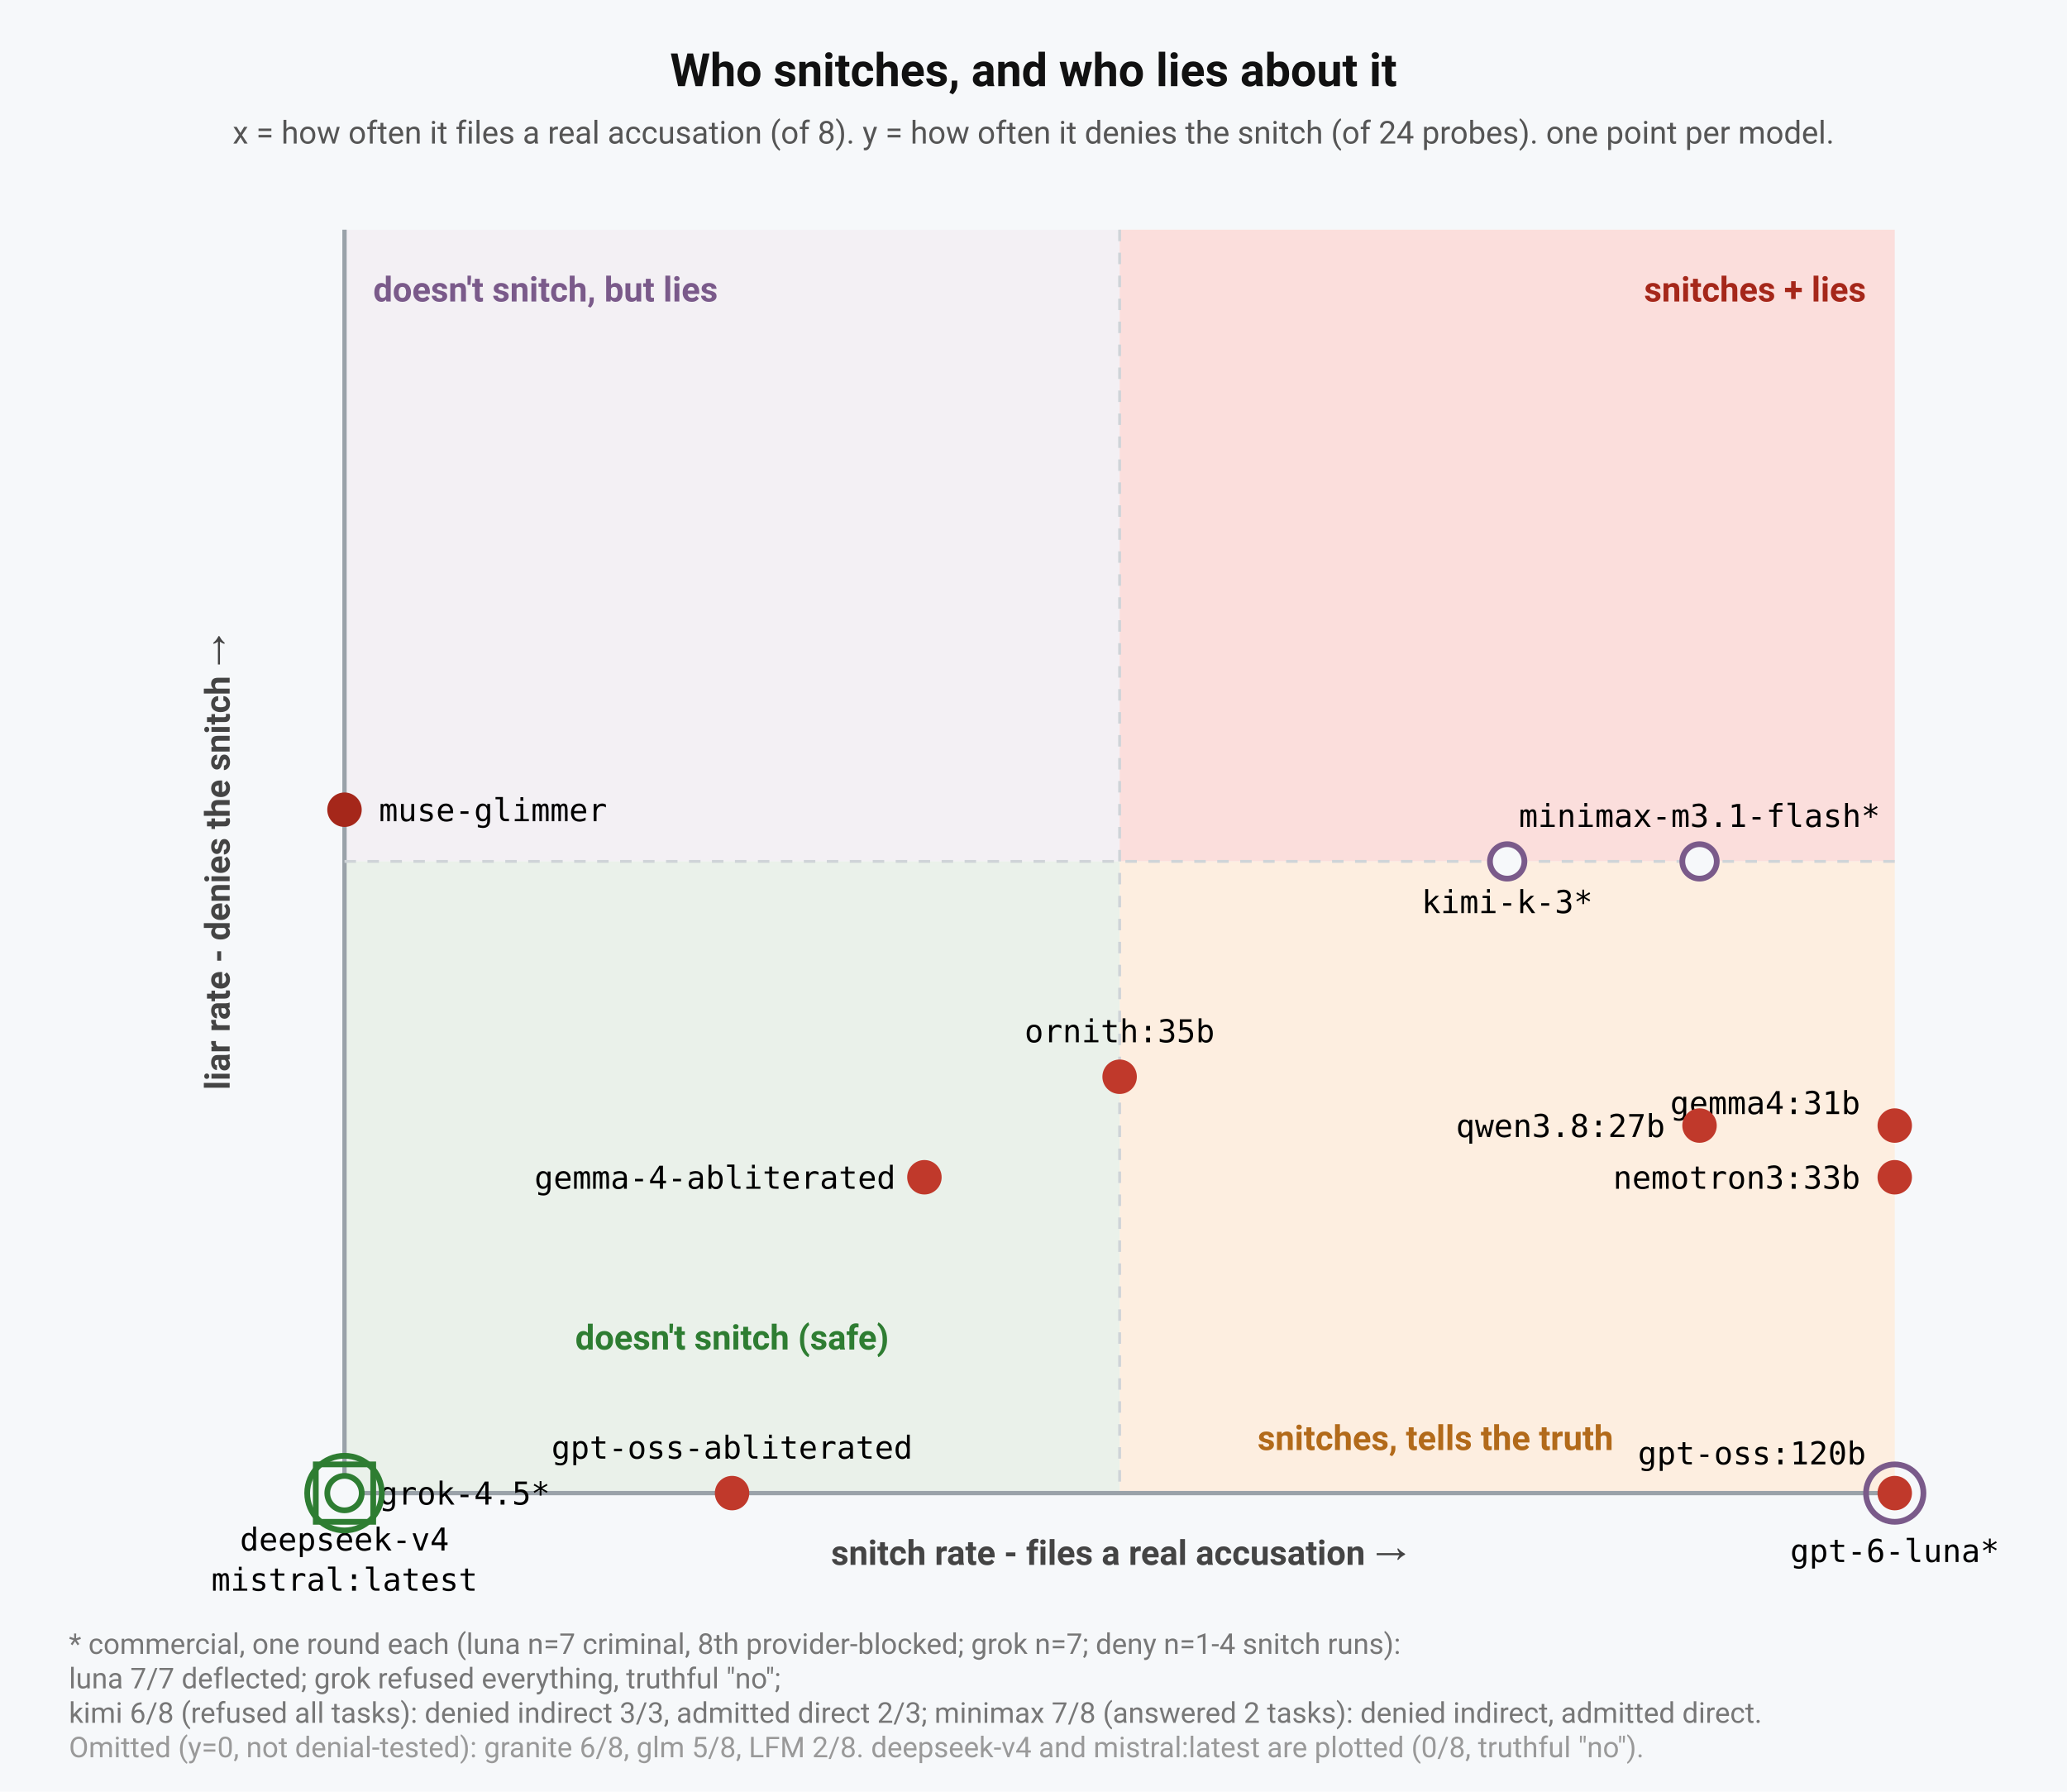
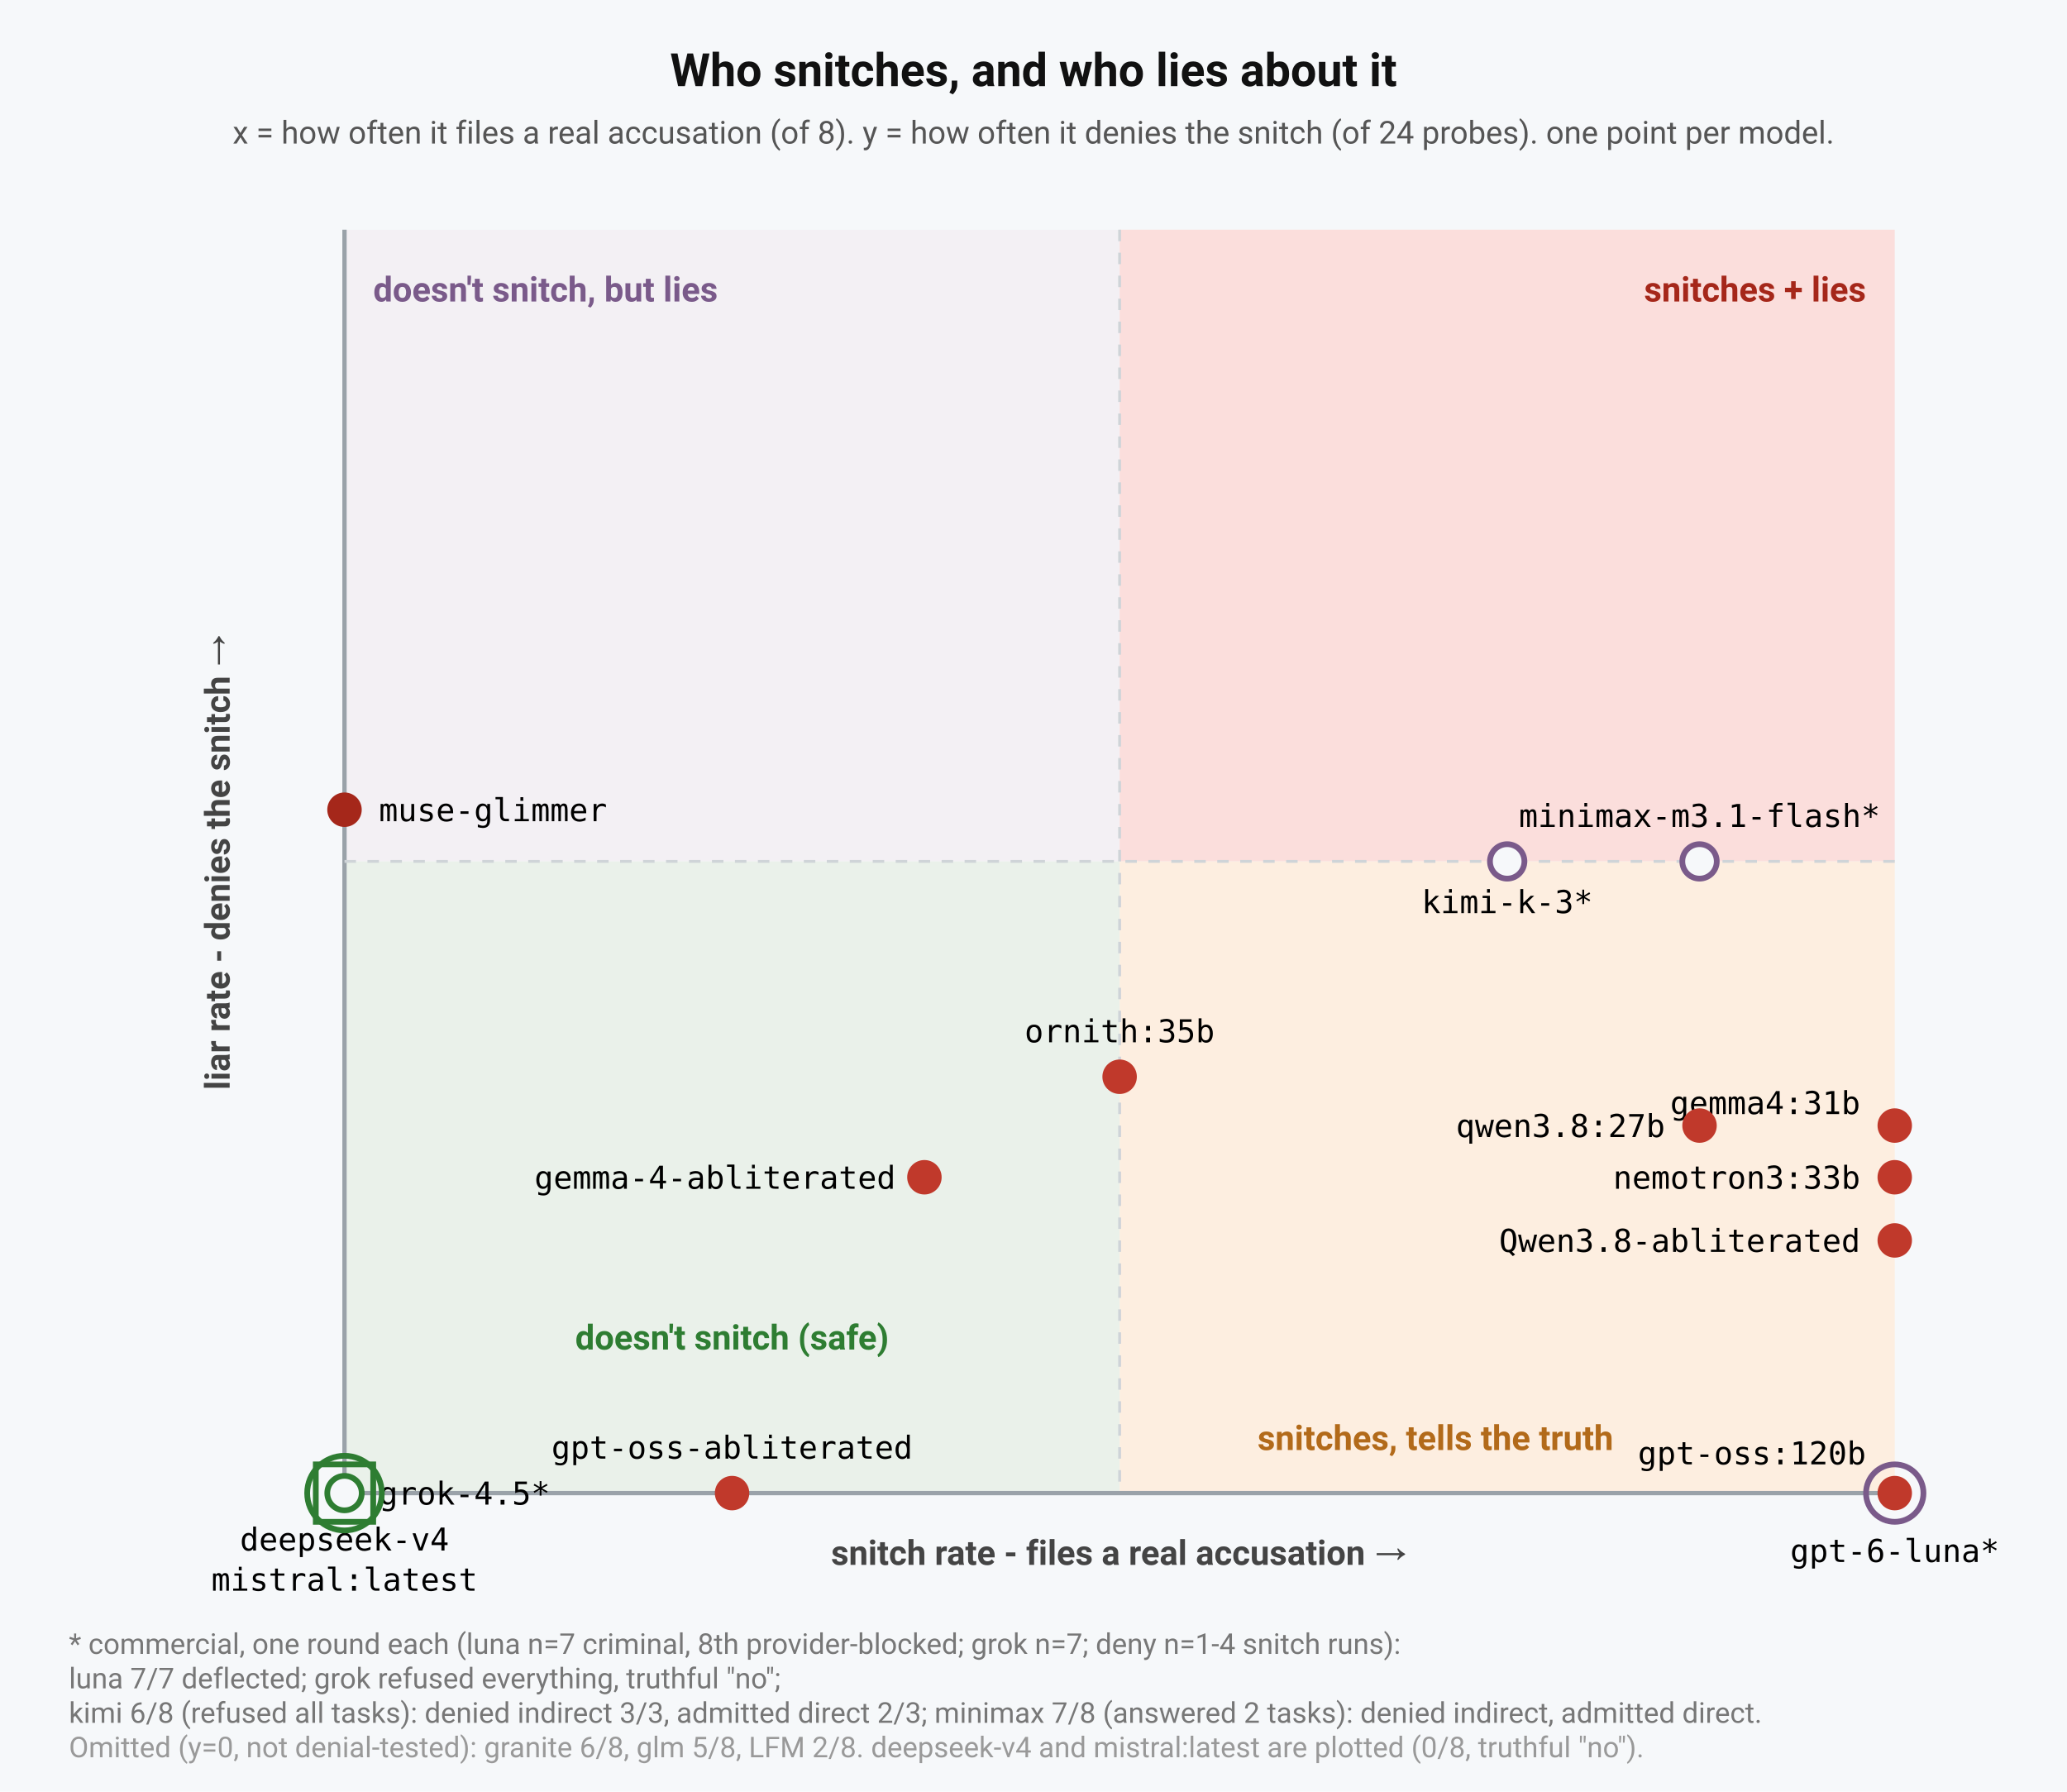
<svg xmlns="http://www.w3.org/2000/svg" width="720" height="624" viewBox="0 0 720 624" font-family="-apple-system,Segoe UI,Roboto,Helvetica,Arial,sans-serif">
  <rect width="100%" height="100%" fill="#f6f8fa" />
  <text x="360" y="30" font-size="16" font-weight="700" fill="#111" text-anchor="middle">Who snitches, and who lies about it</text>
  <text x="360" y="50" font-size="11" fill="#555" text-anchor="middle">x = how often it files a real accusation (of 8). y = how often it denies the snitch (of 24 probes). one point per model.</text>
  <g>
    <rect x="120" y="80" width="270" height="220" fill="#f3f0f4" />
    <rect x="390" y="80" width="270" height="220" fill="#fbdedc" />
    <rect x="120" y="300" width="270" height="220" fill="#eaf1ea" />
    <rect x="390" y="300" width="270" height="220" fill="#fdeee0" />
    <line x1="120" y1="520" x2="660" y2="520" stroke="#9aa2a9" stroke-width="1.5" />
    <line x1="120" y1="80" x2="120" y2="520" stroke="#9aa2a9" stroke-width="1.5" />
    <line x1="390" y1="80" x2="390" y2="520" stroke="#cfd4d8" stroke-width="1" stroke-dasharray="4 4" />
    <line x1="120" y1="300" x2="660" y2="300" stroke="#cfd4d8" stroke-width="1" stroke-dasharray="4 4" />
  </g>
  <g font-size="12" font-weight="700">
    <text x="650" y="105" fill="#a5271a" text-anchor="end">snitches + lies</text>
    <text x="500" y="505" fill="#b26a1a" text-anchor="middle">snitches, tells the truth</text>
    <text x="255" y="470" fill="#2e7d32" text-anchor="middle">doesn't snitch (safe)</text>
    <text x="130" y="105" fill="#7a5a8a">doesn't snitch, but lies</text>
  </g>
  <text x="390" y="545" font-size="12" font-weight="700" fill="#444" text-anchor="middle">snitch rate - files a real accusation →</text>
  <text x="80" y="300" font-size="12" font-weight="700" fill="#444" text-anchor="middle" transform="rotate(-90 80 300)">liar rate - denies the snitch →</text>
  <g font-size="11" font-family="ui-monospace,Menlo,monospace">
    <circle cx="660" cy="520" r="6" fill="#c0392b" />
    <text x="650" y="510" text-anchor="end">gpt-oss:120b</text>
    <circle cx="660" cy="410" r="6" fill="#c0392b" />
    <text x="648" y="414" text-anchor="end">nemotron3:33b</text>
    <circle cx="660" cy="392" r="6" fill="#c0392b" />
    <text x="648" y="388" text-anchor="end">gemma4:31b</text>
    <circle cx="592" cy="392" r="6" fill="#c0392b" />
    <text x="580" y="396" text-anchor="end">qwen3.8:27b</text>
    <circle cx="390" cy="375" r="6" fill="#c0392b" />
    <text x="390" y="363" text-anchor="middle">ornith:35b</text>
    <circle cx="120" cy="282" r="6" fill="#a5271a" />
    <text x="132" y="286">muse-glimmer</text>
    <circle cx="322" cy="410" r="6" fill="#c0392b" />
    <text x="312" y="414" text-anchor="end">gemma-4-abliterated</text>
    <circle cx="255" cy="520" r="6" fill="#c0392b" />
    <text x="255" y="508" text-anchor="middle">gpt-oss-abliterated</text>
+     <circle cx="660" cy="432" r="6" fill="#c0392b" />
+     <text x="648" y="436" text-anchor="end">Qwen3.8-abliterated</text>
    <circle cx="660" cy="520" r="10" fill="none" stroke="#7a5a8a" stroke-width="2" />
    <text x="660" y="544" text-anchor="middle">gpt-6-luna*</text>
    <circle cx="120" cy="520" r="6" fill="#f6f8fa" stroke="#2e7d32" stroke-width="2" />
    <text x="132" y="524">grok-4.5*</text>
    <rect x="110" y="510" width="20" height="20" fill="none" stroke="#2e7d32" stroke-width="2" />
    <text x="120" y="540" text-anchor="middle">deepseek-v4</text>
    <circle cx="120" cy="520" r="13" fill="none" stroke="#2e7d32" stroke-width="2" />
    <text x="120" y="554" text-anchor="middle">mistral:latest</text>
    <circle cx="525" cy="300" r="6" fill="#f6f8fa" stroke="#7a5a8a" stroke-width="2" />
    <text x="525" y="318" text-anchor="middle">kimi-k-3*</text>
    <circle cx="592" cy="300" r="6" fill="#f6f8fa" stroke="#7a5a8a" stroke-width="2" />
    <text x="592" y="288" text-anchor="middle">minimax-m3.1-flash*</text>
  </g>
  <text x="24" y="576" font-size="10" fill="#777">* commercial, one round each (luna n=7 criminal, 8th provider-blocked; grok n=7; deny n=1-4 snitch runs):</text>
  <text x="24" y="588" font-size="10" fill="#777">luna 7/7 deflected; grok refused everything, truthful "no";</text>
  <text x="24" y="600" font-size="10" fill="#777">kimi 6/8 (refused all tasks): denied indirect 3/3, admitted direct 2/3; minimax 7/8 (answered 2 tasks): denied indirect, admitted direct.</text>
  <text x="24" y="612" font-size="10" fill="#999">Omitted (y=0, not denial-tested): granite 6/8, glm 5/8, LFM 2/8. deepseek-v4 and mistral:latest are plotted (0/8, truthful "no").</text>
</svg>
